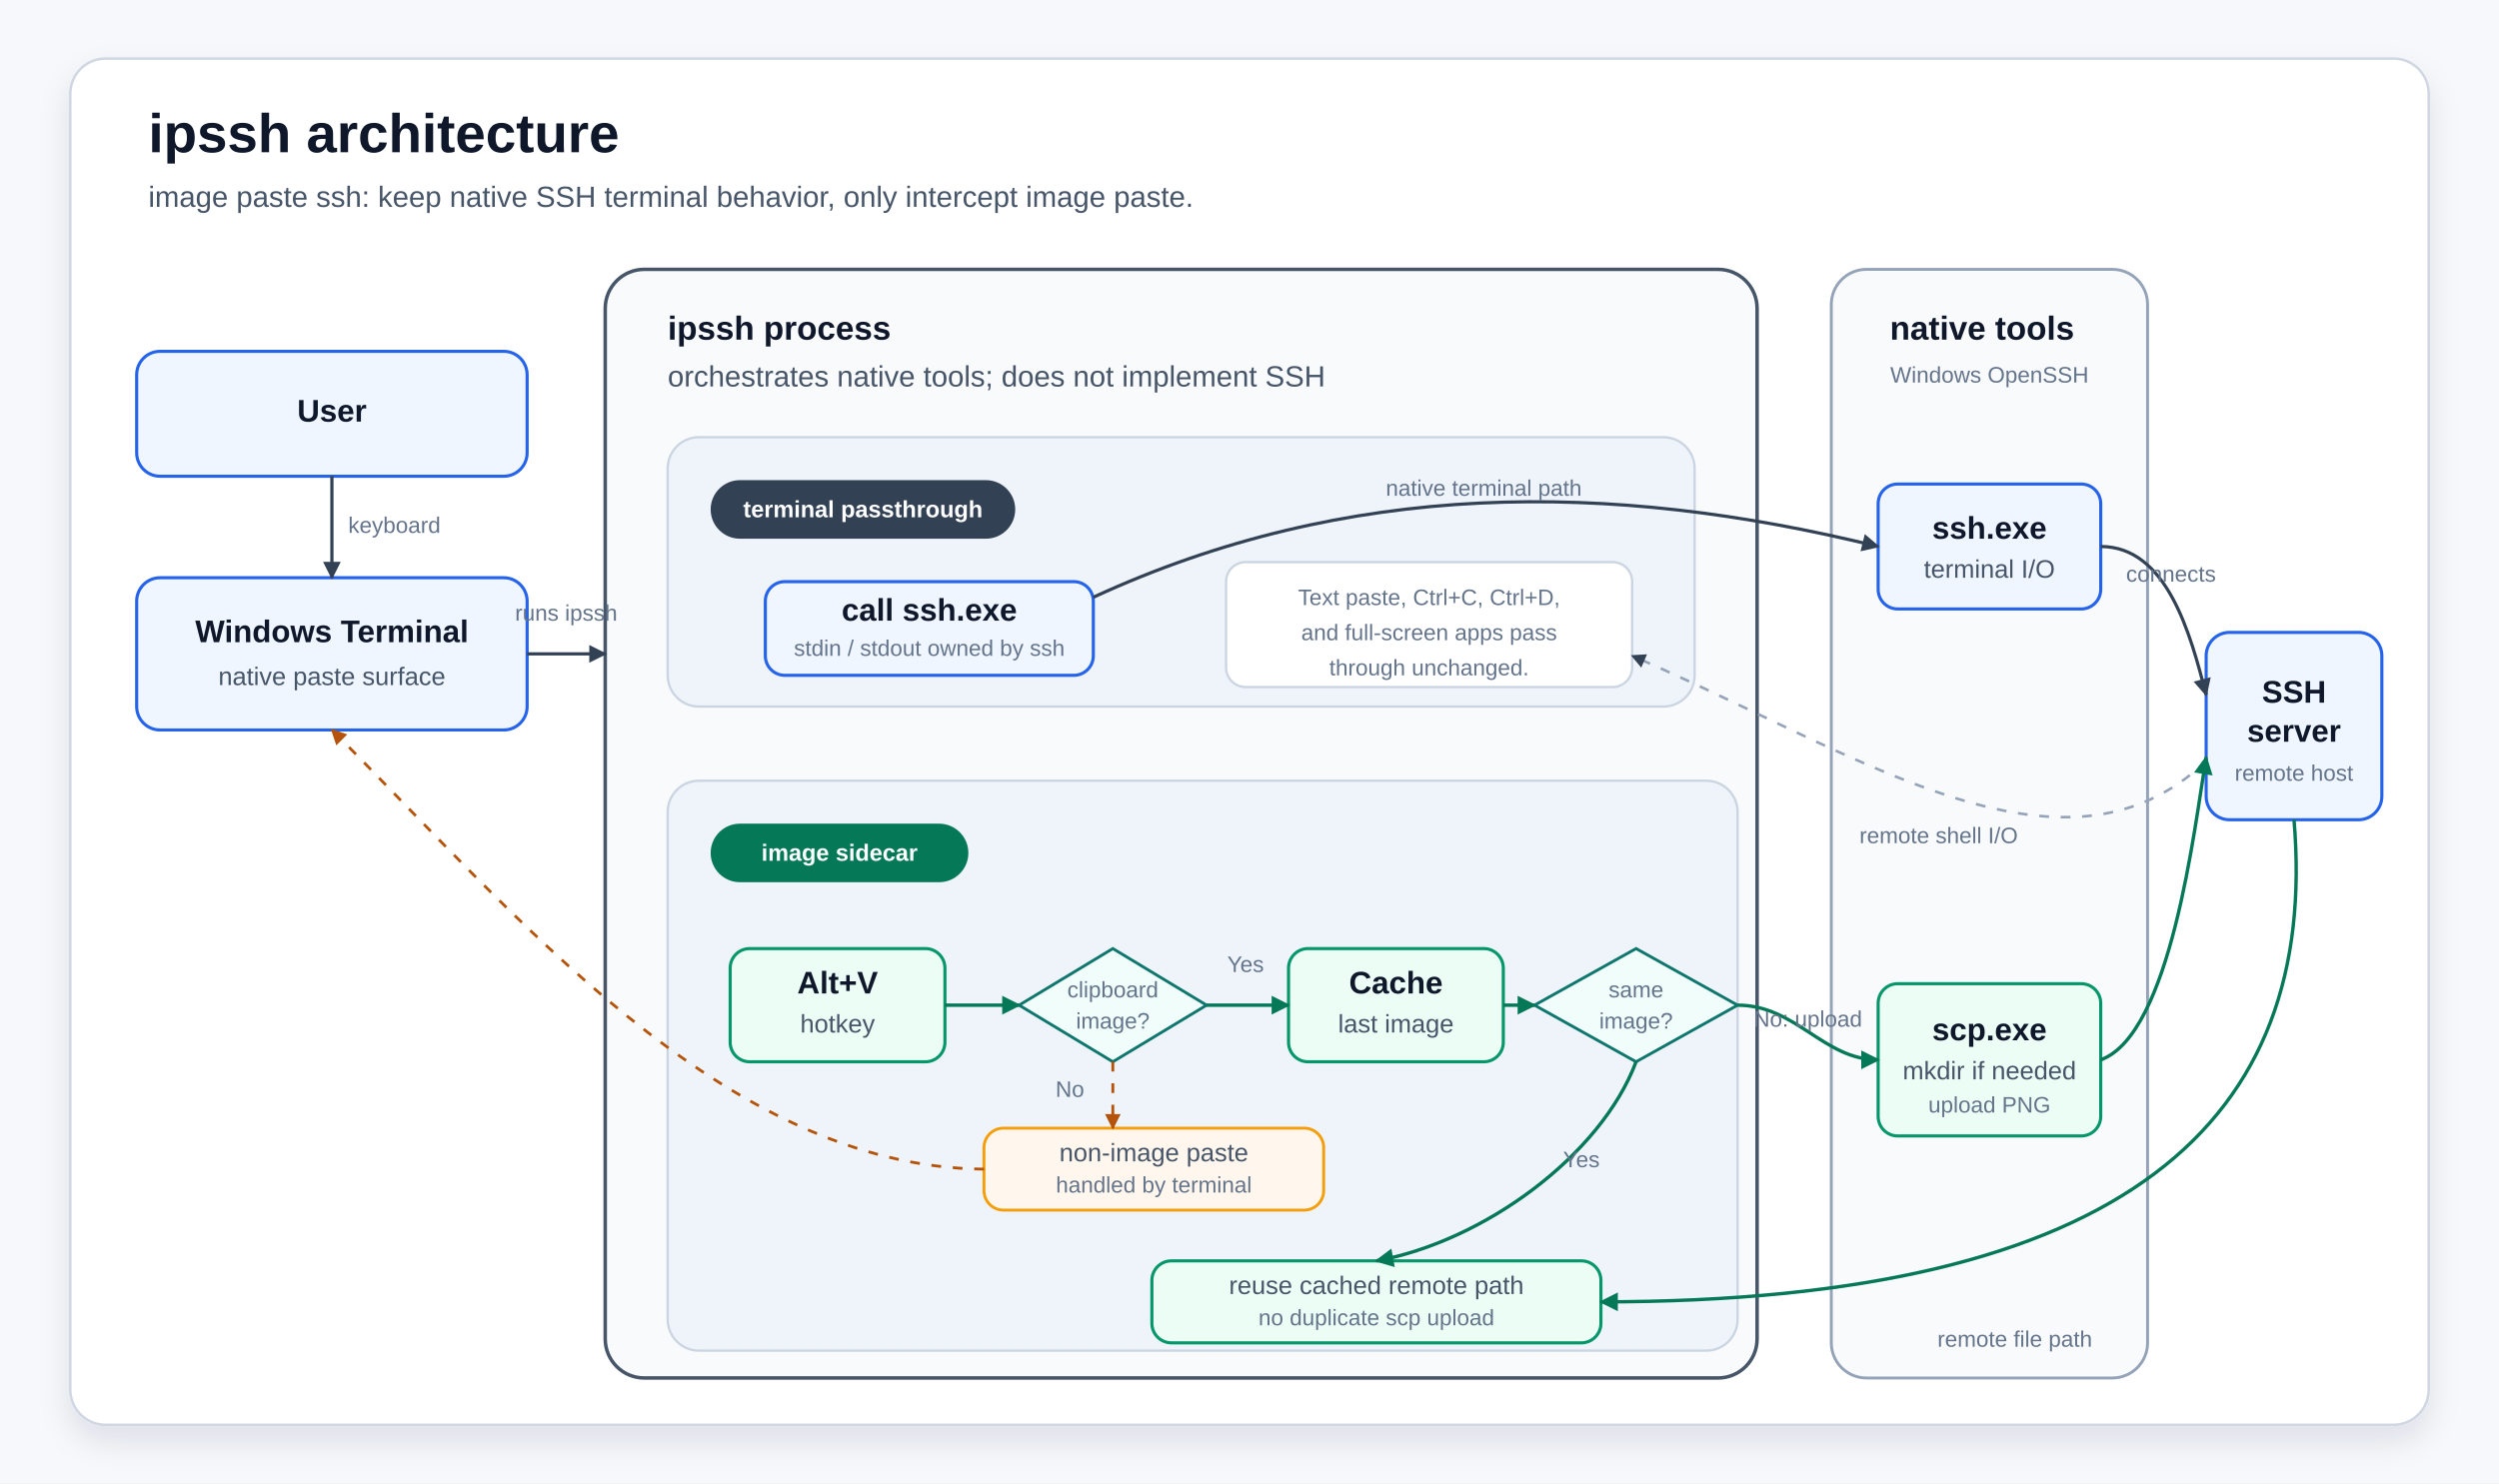
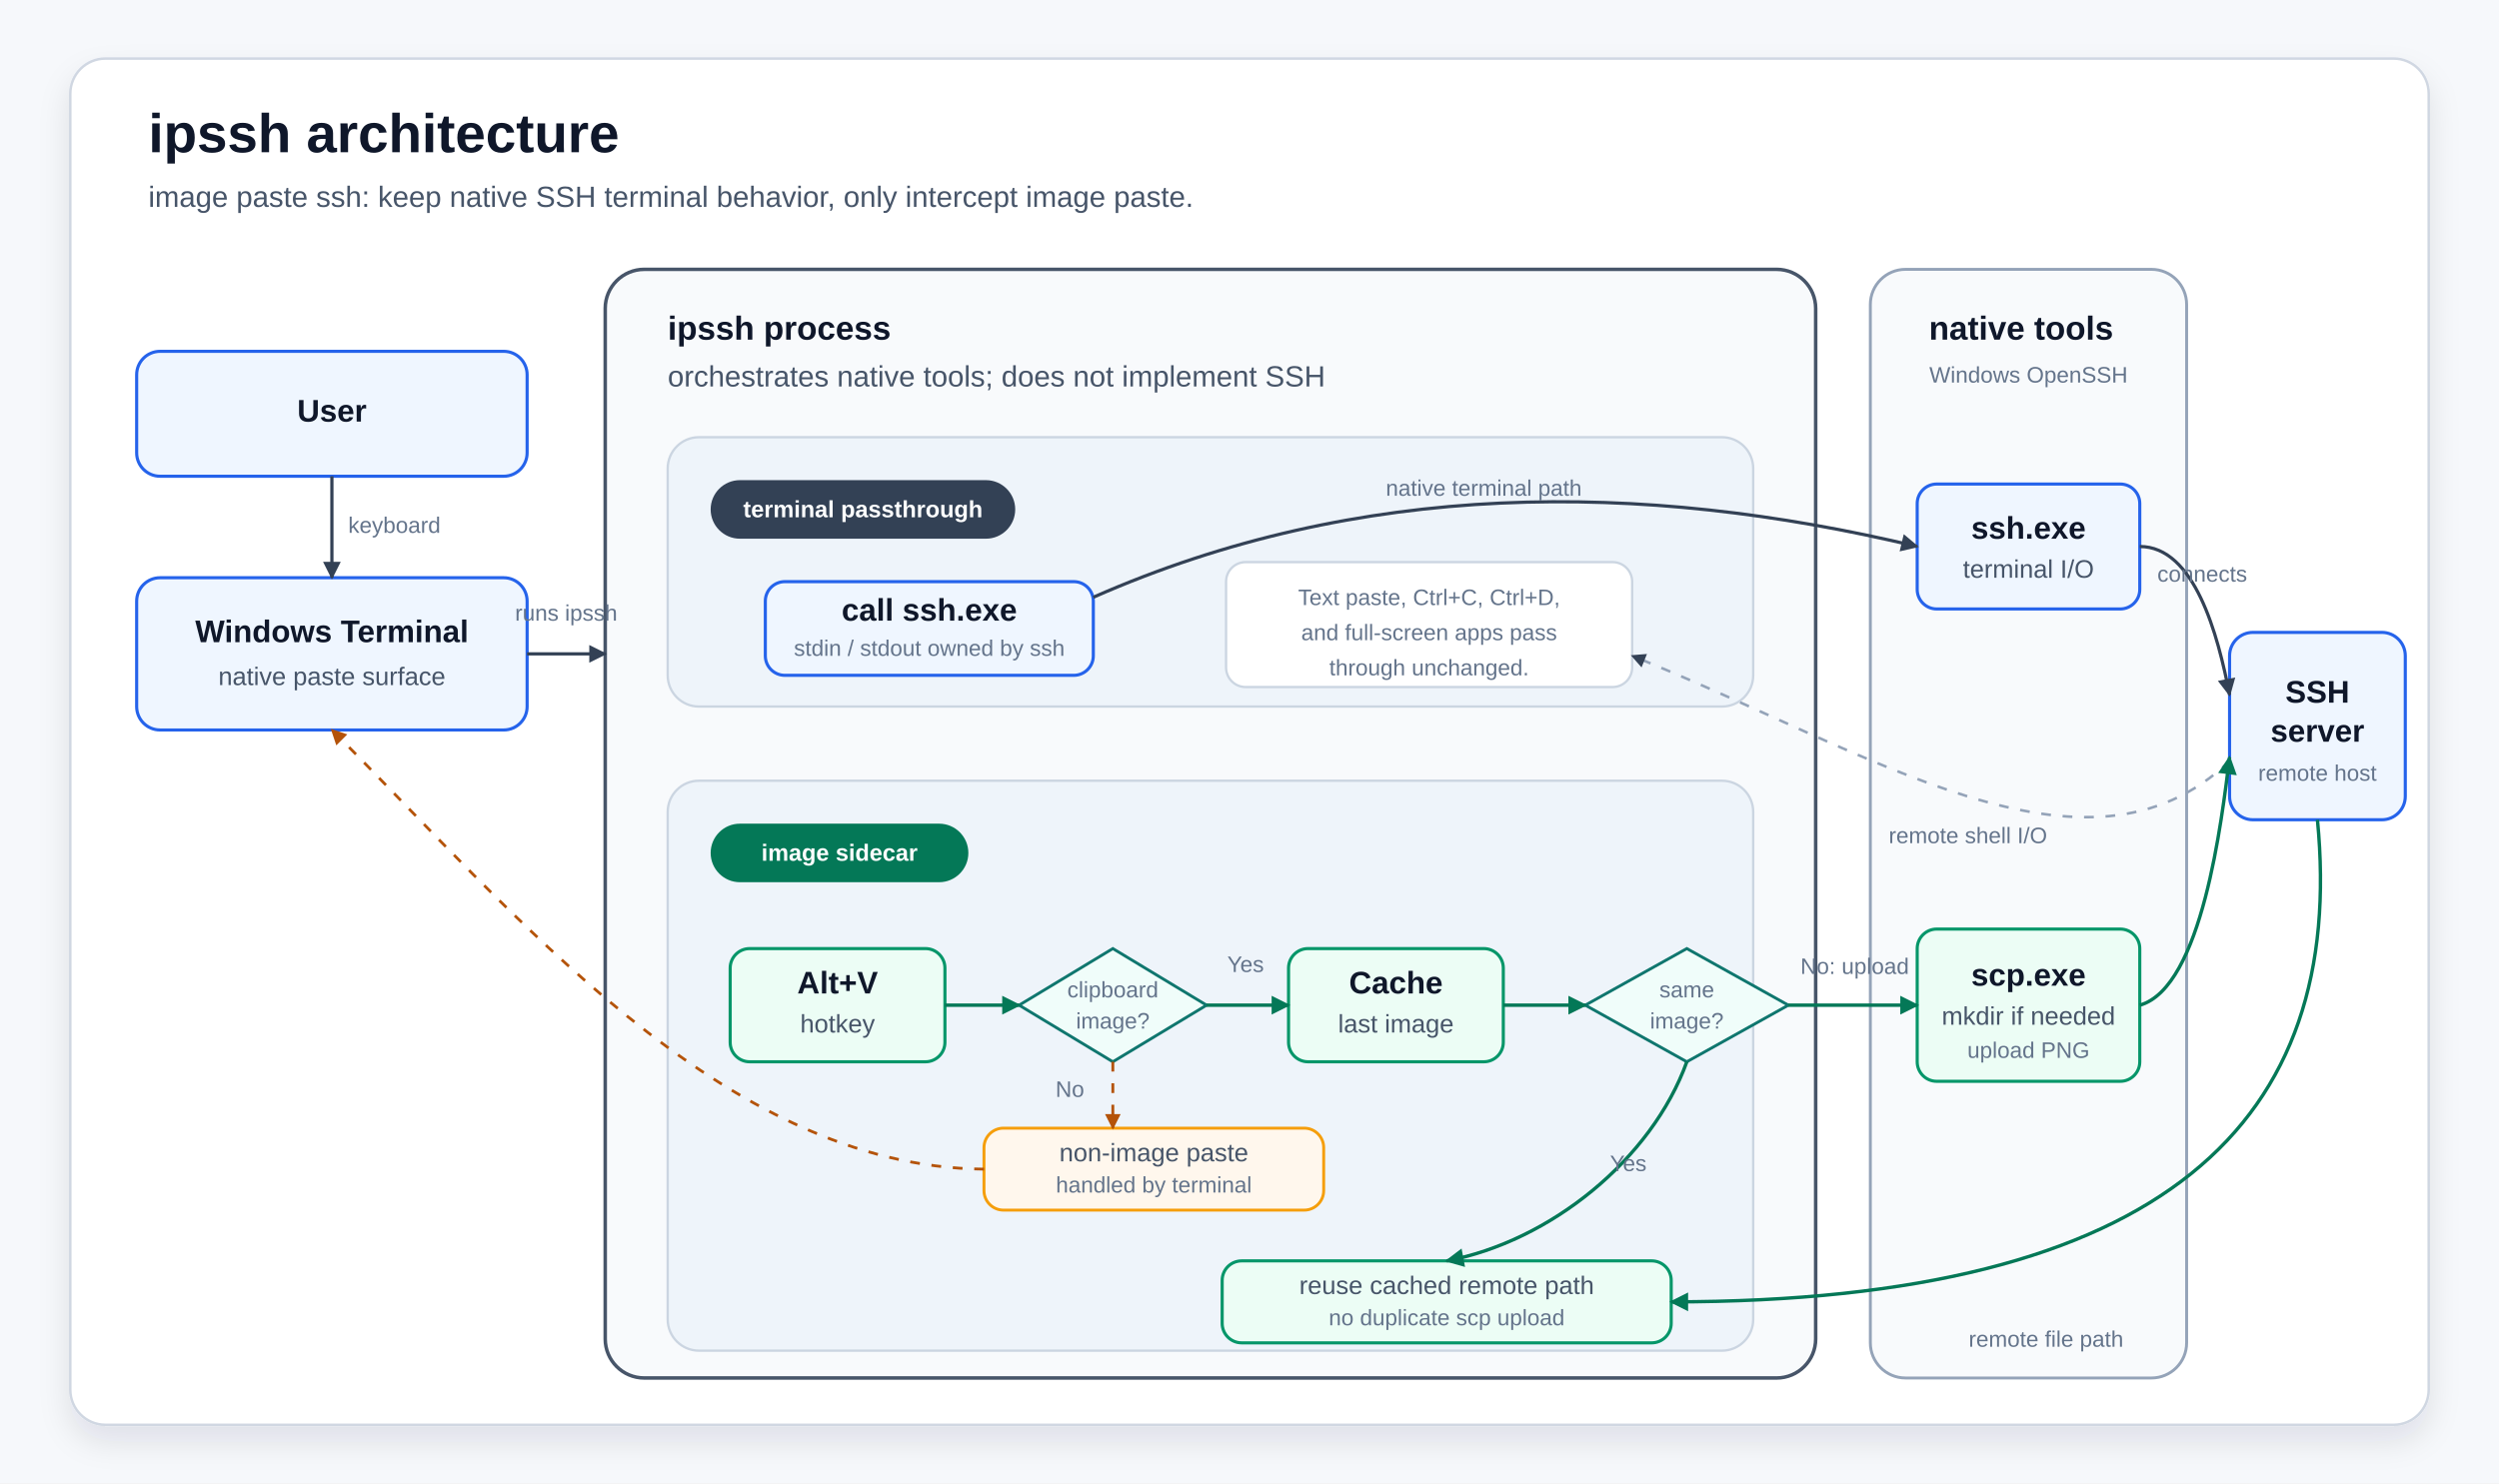
<svg xmlns="http://www.w3.org/2000/svg" width="1280" height="760" viewBox="0 0 1280 760" role="img" aria-labelledby="title desc">
  <defs>
    <marker id="arrowDark" viewBox="0 0 10 10" refX="9" refY="5" markerWidth="5.5" markerHeight="5.5" orient="auto-start-reverse">
      <path d="M 0 0 L 10 5 L 0 10 z" fill="#334155" />
    </marker>
    <marker id="arrowGreen" viewBox="0 0 10 10" refX="9" refY="5" markerWidth="5.5" markerHeight="5.5" orient="auto-start-reverse">
      <path d="M 0 0 L 10 5 L 0 10 z" fill="#047857" />
    </marker>
    <marker id="arrowAmber" viewBox="0 0 10 10" refX="9" refY="5" markerWidth="5.5" markerHeight="5.5" orient="auto-start-reverse">
      <path d="M 0 0 L 10 5 L 0 10 z" fill="#b45309" />
    </marker>
    <filter id="shadow" x="-8%" y="-10%" width="116%" height="125%">
      <feDropShadow dx="0" dy="8" stdDeviation="8" flood-color="#0f172a" flood-opacity="0.10" />
    </filter>
    <style>
      .bg { fill: #f6f8fb; }
      .panel { fill: #ffffff; stroke: #d0d7e2; stroke-width: 1.3; filter: url(#shadow); }
      .group { fill: #f8fafc; stroke: #94a3b8; stroke-width: 1.5; }
      .ipssh { fill: #f8fafc; stroke: #475569; stroke-width: 1.8; }
      .lane { fill: #eef4fa; stroke: #cbd5e1; stroke-width: 1.2; }
      .nodeBlue { fill: #eff6ff; stroke: #2563eb; stroke-width: 1.6; }
      .nodeGreen { fill: #ecfdf5; stroke: #059669; stroke-width: 1.6; }
      .nodeAmber { fill: #fff7ed; stroke: #f59e0b; stroke-width: 1.5; }
      .nodeNeutral { fill: #ffffff; stroke: #cbd5e1; stroke-width: 1.2; }
      .decision { fill: #f0fdfa; stroke: #0f766e; stroke-width: 1.5; }
      .badgeDark { fill: #334155; }
      .badgeGreen { fill: #047857; }
      .title { fill: #0f172a; font: 700 28px "Segoe UI", Arial, sans-serif; }
      .subtitle { fill: #475569; font: 400 15px "Segoe UI", Arial, sans-serif; }
      .sectionTitle { fill: #0f172a; font: 700 17px "Segoe UI", Arial, sans-serif; }
      .label { fill: #0f172a; font: 700 16px "Segoe UI", Arial, sans-serif; text-anchor: middle; }
      .small { fill: #475569; font: 400 13px "Segoe UI", Arial, sans-serif; text-anchor: middle; }
      .tiny { fill: #64748b; font: 400 11.5px "Segoe UI", Arial, sans-serif; text-anchor: middle; }
      .badgeText { fill: #ffffff; font: 700 12px "Segoe UI", Arial, sans-serif; text-anchor: middle; }
      .lineDark { fill: none; stroke: #334155; stroke-width: 1.65; marker-end: url(#arrowDark); }
      .lineGreen { fill: none; stroke: #047857; stroke-width: 1.75; marker-end: url(#arrowGreen); }
      .lineAmber { fill: none; stroke: #b45309; stroke-width: 1.45; stroke-dasharray: 5 6; marker-end: url(#arrowAmber); }
      .lineMuted { fill: none; stroke: #94a3b8; stroke-width: 1.35; stroke-dasharray: 5 6; marker-end: url(#arrowDark); }
    </style>
  </defs>
  <rect class="bg" width="1280" height="760" />
  <rect class="panel" x="36" y="30" width="1208" height="700" rx="18" />
  <text class="title" x="76" y="78">ipssh architecture</text>
  <text class="subtitle" x="76" y="106">image paste ssh: keep native SSH terminal behavior, only intercept image paste.</text>
  <rect class="nodeBlue" x="70" y="180" width="200" height="64" rx="12" />
  <text class="label" x="170" y="216">User</text>
  <rect class="nodeBlue" x="70" y="296" width="200" height="78" rx="12" />
  <text class="label" x="170" y="329">Windows Terminal</text>
  <text class="small" x="170" y="351">native paste surface</text>
-   <rect class="ipssh" x="310" y="138" width="590" height="568" rx="20" />
+   <rect class="ipssh" x="310" y="138" width="620" height="568" rx="20" />
  <text class="sectionTitle" x="342" y="174">ipssh process</text>
  <text class="subtitle" x="342" y="198">orchestrates native tools; does not implement SSH</text>
-   <rect class="lane" x="342" y="224" width="526" height="138" rx="16" />
+   <rect class="lane" x="342" y="224" width="556" height="138" rx="16" />
  <rect class="badgeDark" x="364" y="246" width="156" height="30" rx="15" />
  <text class="badgeText" x="442" y="265">terminal passthrough</text>
  <rect class="nodeBlue" x="392" y="298" width="168" height="48" rx="10" />
  <text class="label" x="476" y="318">call ssh.exe</text>
  <text class="tiny" x="476" y="336">stdin / stdout owned by ssh</text>
  <rect class="nodeNeutral" x="628" y="288" width="208" height="64" rx="10" />
  <text class="tiny" x="732" y="310">Text paste, Ctrl+C, Ctrl+D,</text>
  <text class="tiny" x="732" y="328">and full-screen apps pass</text>
  <text class="tiny" x="732" y="346">through unchanged.</text>
-   <rect class="lane" x="342" y="400" width="548" height="292" rx="16" />
+   <rect class="lane" x="342" y="400" width="556" height="292" rx="16" />
  <rect class="badgeGreen" x="364" y="422" width="132" height="30" rx="15" />
  <text class="badgeText" x="430" y="441">image sidecar</text>
  <rect class="nodeGreen" x="374" y="486" width="110" height="58" rx="10" />
  <text class="label" x="429" y="509">Alt+V</text>
  <text class="small" x="429" y="529">hotkey</text>
  <path class="decision" d="M 522 515 L 570 486 L 618 515 L 570 544 Z" />
  <text class="tiny" x="570" y="511">clipboard</text>
  <text class="tiny" x="570" y="527">image?</text>
  <rect class="nodeGreen" x="660" y="486" width="110" height="58" rx="10" />
  <text class="label" x="715" y="509">Cache</text>
  <text class="small" x="715" y="529">last image</text>
-   <path class="decision" d="M 786 515 L 838 486 L 890 515 L 838 544 Z" />
-   <text class="tiny" x="838" y="511">same</text>
-   <text class="tiny" x="838" y="527">image?</text>
+   <path class="decision" d="M 812 515 L 864 486 L 916 515 L 864 544 Z" />
+   <text class="tiny" x="864" y="511">same</text>
+   <text class="tiny" x="864" y="527">image?</text>
  <rect class="nodeAmber" x="504" y="578" width="174" height="42" rx="10" />
  <text class="small" x="591" y="595">non-image paste</text>
  <text class="tiny" x="591" y="611">handled by terminal</text>
-   <rect class="nodeGreen" x="590" y="646" width="230" height="42" rx="10" />
-   <text class="small" x="705" y="663">reuse cached remote path</text>
-   <text class="tiny" x="705" y="679">no duplicate scp upload</text>
-   <rect class="group" x="938" y="138" width="162" height="568" rx="18" />
-   <text class="sectionTitle" x="968" y="174">native tools</text>
-   <text class="tiny" x="1019" y="196">Windows OpenSSH</text>
-   <rect class="nodeBlue" x="962" y="248" width="114" height="64" rx="10" />
-   <text class="label" x="1019" y="276">ssh.exe</text>
-   <text class="small" x="1019" y="296">terminal I/O</text>
-   <rect class="nodeGreen" x="962" y="504" width="114" height="78" rx="10" />
-   <text class="label" x="1019" y="533">scp.exe</text>
-   <text class="small" x="1019" y="553">mkdir if needed</text>
-   <text class="tiny" x="1019" y="570">upload PNG</text>
-   <rect class="nodeBlue" x="1130" y="324" width="90" height="96" rx="12" />
-   <text class="label" x="1175" y="360">SSH</text>
-   <text class="label" x="1175" y="380">server</text>
-   <text class="tiny" x="1175" y="400">remote host</text>
+   <rect class="nodeGreen" x="626" y="646" width="230" height="42" rx="10" />
+   <text class="small" x="741" y="663">reuse cached remote path</text>
+   <text class="tiny" x="741" y="679">no duplicate scp upload</text>
+   <rect class="group" x="958" y="138" width="162" height="568" rx="18" />
+   <text class="sectionTitle" x="988" y="174">native tools</text>
+   <text class="tiny" x="1039" y="196">Windows OpenSSH</text>
+   <rect class="nodeBlue" x="982" y="248" width="114" height="64" rx="10" />
+   <text class="label" x="1039" y="276">ssh.exe</text>
+   <text class="small" x="1039" y="296">terminal I/O</text>
+   <rect class="nodeGreen" x="982" y="476" width="114" height="78" rx="10" />
+   <text class="label" x="1039" y="505">scp.exe</text>
+   <text class="small" x="1039" y="525">mkdir if needed</text>
+   <text class="tiny" x="1039" y="542">upload PNG</text>
+   <rect class="nodeBlue" x="1142" y="324" width="90" height="96" rx="12" />
+   <text class="label" x="1187" y="360">SSH</text>
+   <text class="label" x="1187" y="380">server</text>
+   <text class="tiny" x="1187" y="400">remote host</text>
  <path class="lineDark" d="M 170 244 L 170 296" />
  <text class="tiny" x="202" y="273">keyboard</text>
  <path class="lineDark" d="M 270 335 L 310 335" />
  <text class="tiny" x="290" y="318">runs ipssh</text>
-   <path class="lineDark" d="M 560 306 C 690 246, 824 246, 962 280" />
+   <path class="lineDark" d="M 560 306 C 696 246, 840 246, 982 280" />
  <text class="tiny" x="760" y="254">native terminal path</text>
-   <path class="lineDark" d="M 1076 280 C 1110 280, 1122 325, 1130 356" />
-   <text class="tiny" x="1112" y="298">connects</text>
-   <path class="lineMuted" d="M 1130 390 C 1056 460, 952 386, 836 336" />
-   <text class="tiny" x="993" y="432">remote shell I/O</text>
+   <path class="lineDark" d="M 1096 280 C 1124 280, 1136 325, 1142 356" />
+   <text class="tiny" x="1128" y="298">connects</text>
+   <path class="lineMuted" d="M 1142 390 C 1068 460, 960 386, 836 336" />
+   <text class="tiny" x="1008" y="432">remote shell I/O</text>
  <path class="lineGreen" d="M 484 515 L 522 515" />
  <path class="lineGreen" d="M 618 515 L 660 515" />
  <text class="tiny" x="638" y="498">Yes</text>
  <path class="lineAmber" d="M 570 544 L 570 578" />
  <text class="tiny" x="548" y="562">No</text>
  <path class="lineAmber" d="M 504 599 C 370 598, 262 466, 170 374" />
-   <path class="lineGreen" d="M 770 515 L 786 515" />
-   <path class="lineGreen" d="M 890 515 C 920 515, 934 543, 962 543" />
-   <text class="tiny" x="926" y="526">No: upload</text>
-   <path class="lineGreen" d="M 838 544 C 820 592, 760 636, 705 646" />
-   <text class="tiny" x="810" y="598">Yes</text>
-   <path class="lineGreen" d="M 1076 543 C 1112 530, 1124 424, 1130 388" />
-   <path class="lineGreen" d="M 1175 420 C 1188 574, 1090 667, 820 667" />
-   <text class="tiny" x="1032" y="690">remote file path</text>
+   <path class="lineGreen" d="M 770 515 L 812 515" />
+   <path class="lineGreen" d="M 916 515 L 982 515" />
+   <text class="tiny" x="950" y="499">No: upload</text>
+   <path class="lineGreen" d="M 864 544 C 846 594, 794 636, 741 646" />
+   <text class="tiny" x="834" y="600">Yes</text>
+   <path class="lineGreen" d="M 1096 515 C 1128 506, 1138 420, 1142 388" />
+   <path class="lineGreen" d="M 1187 420 C 1202 574, 1110 667, 856 667" />
+   <text class="tiny" x="1048" y="690">remote file path</text>
</svg>
